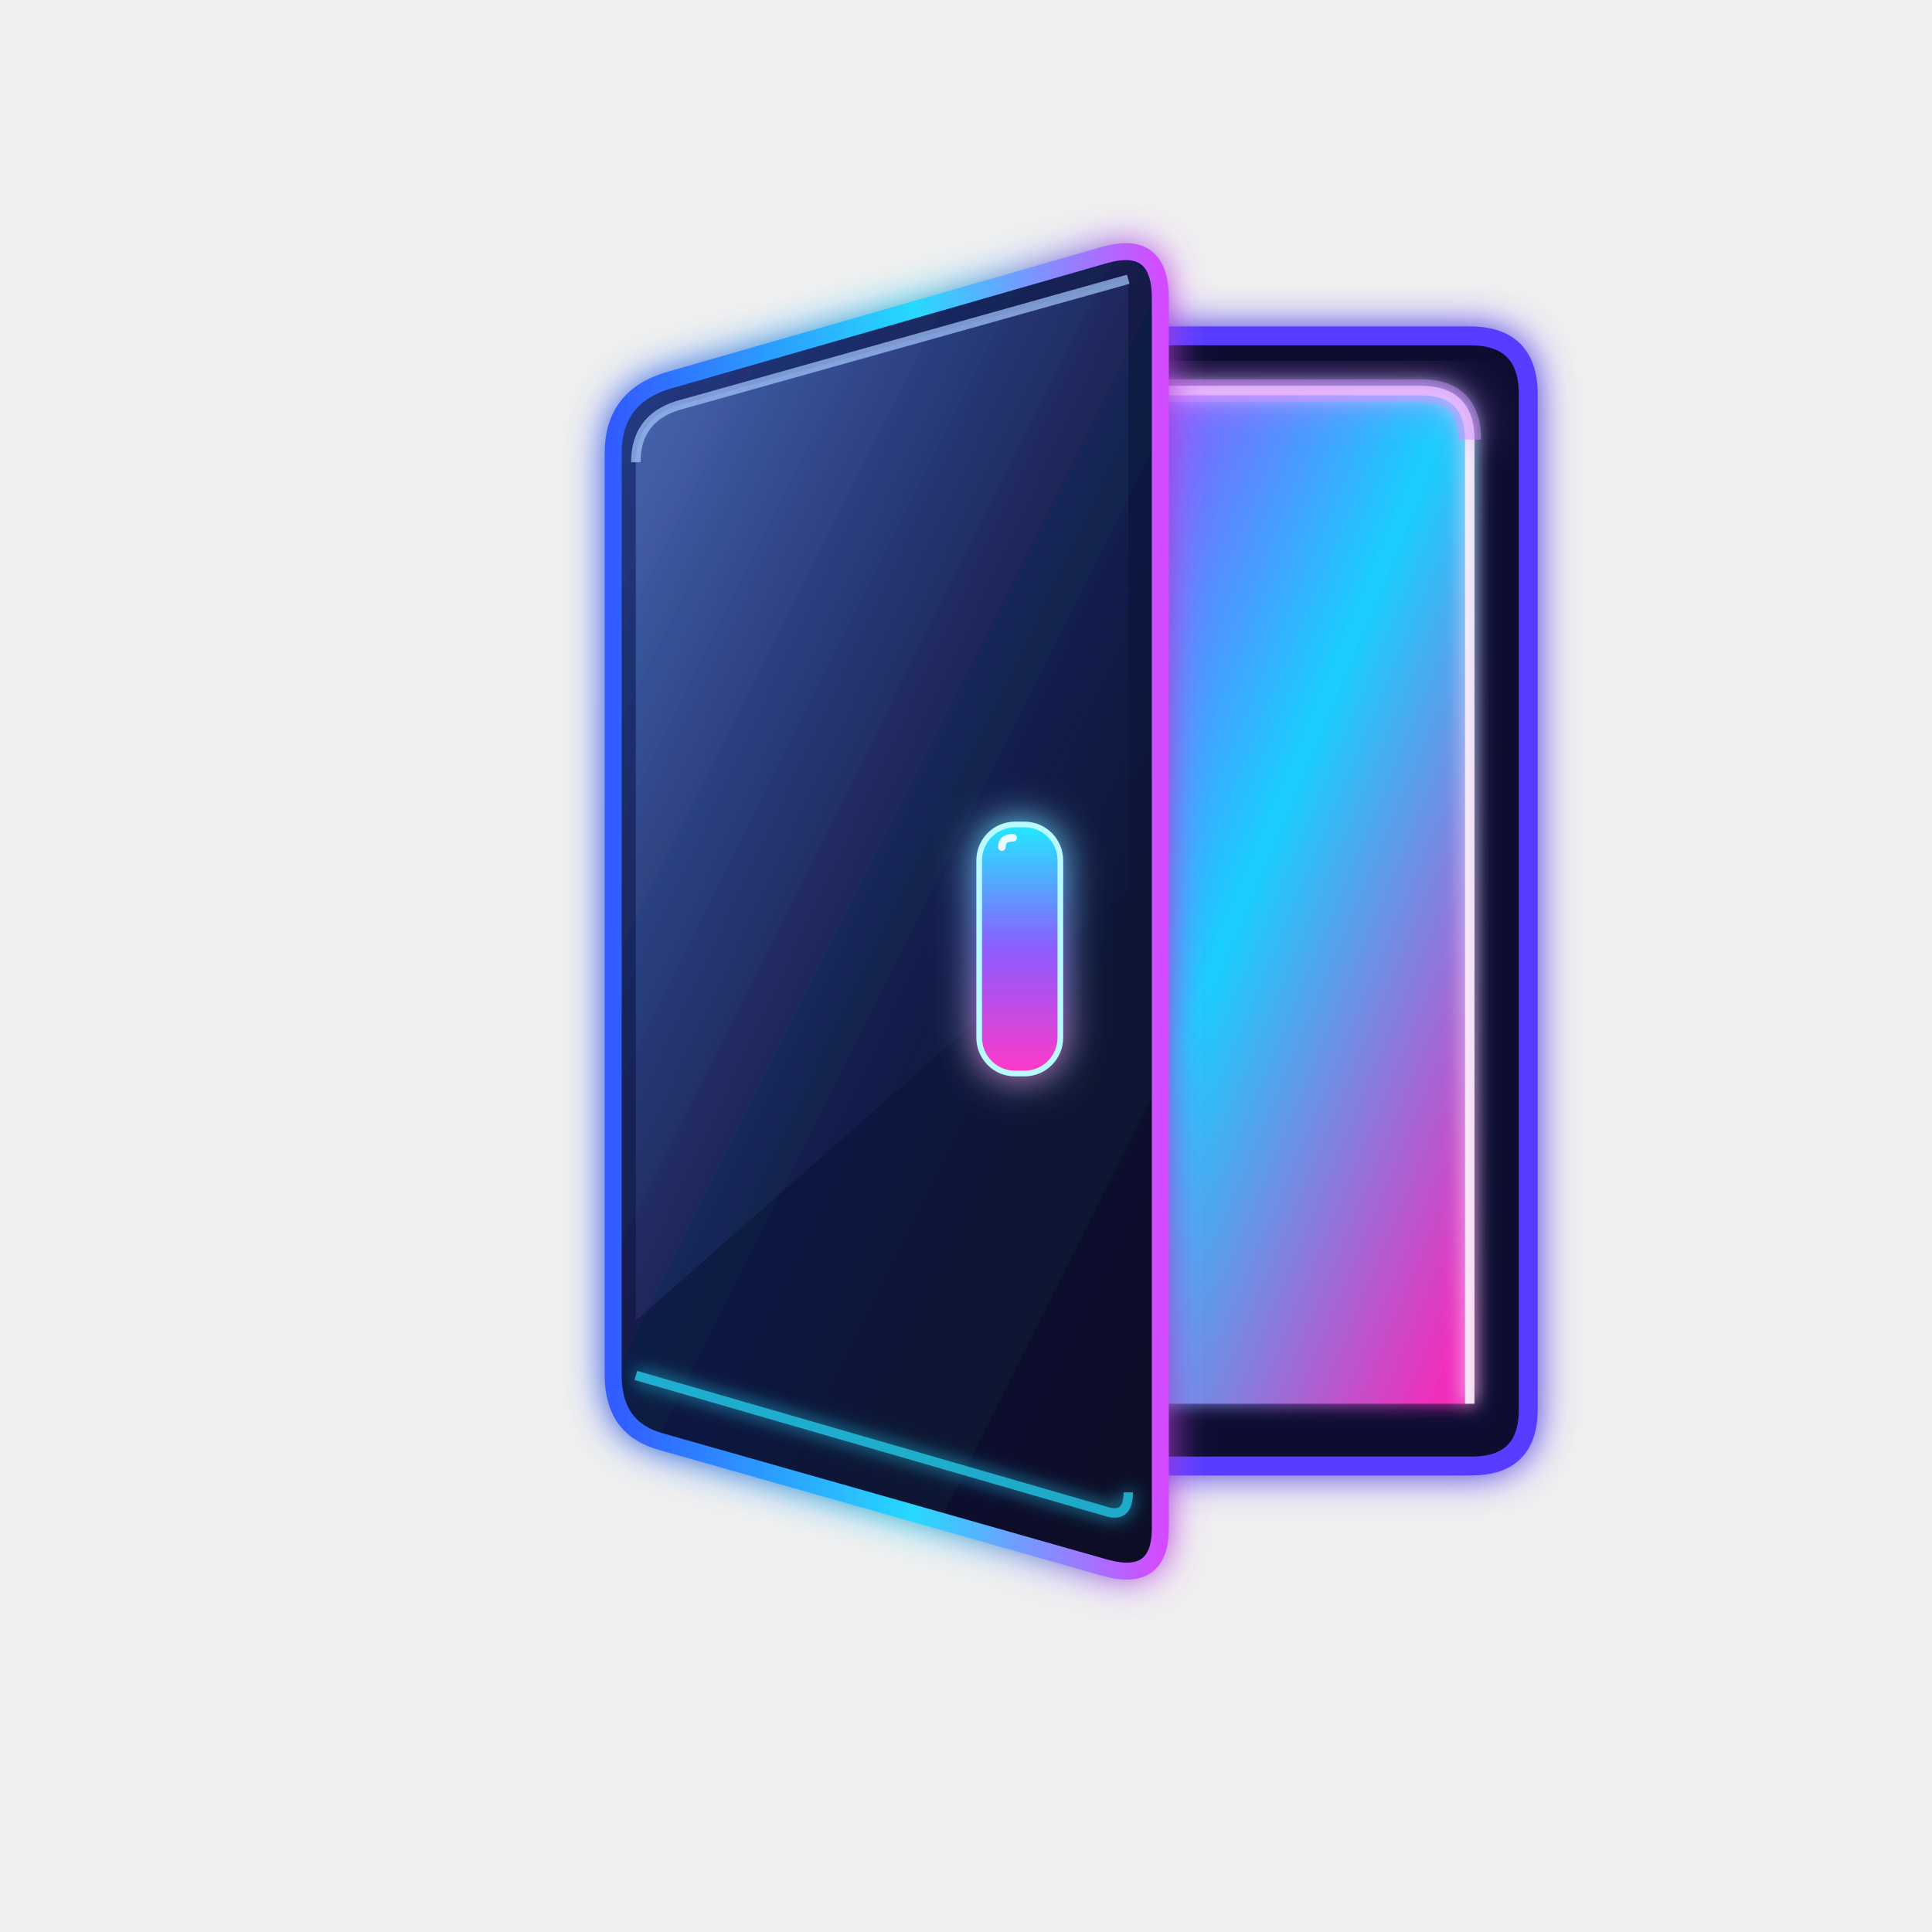
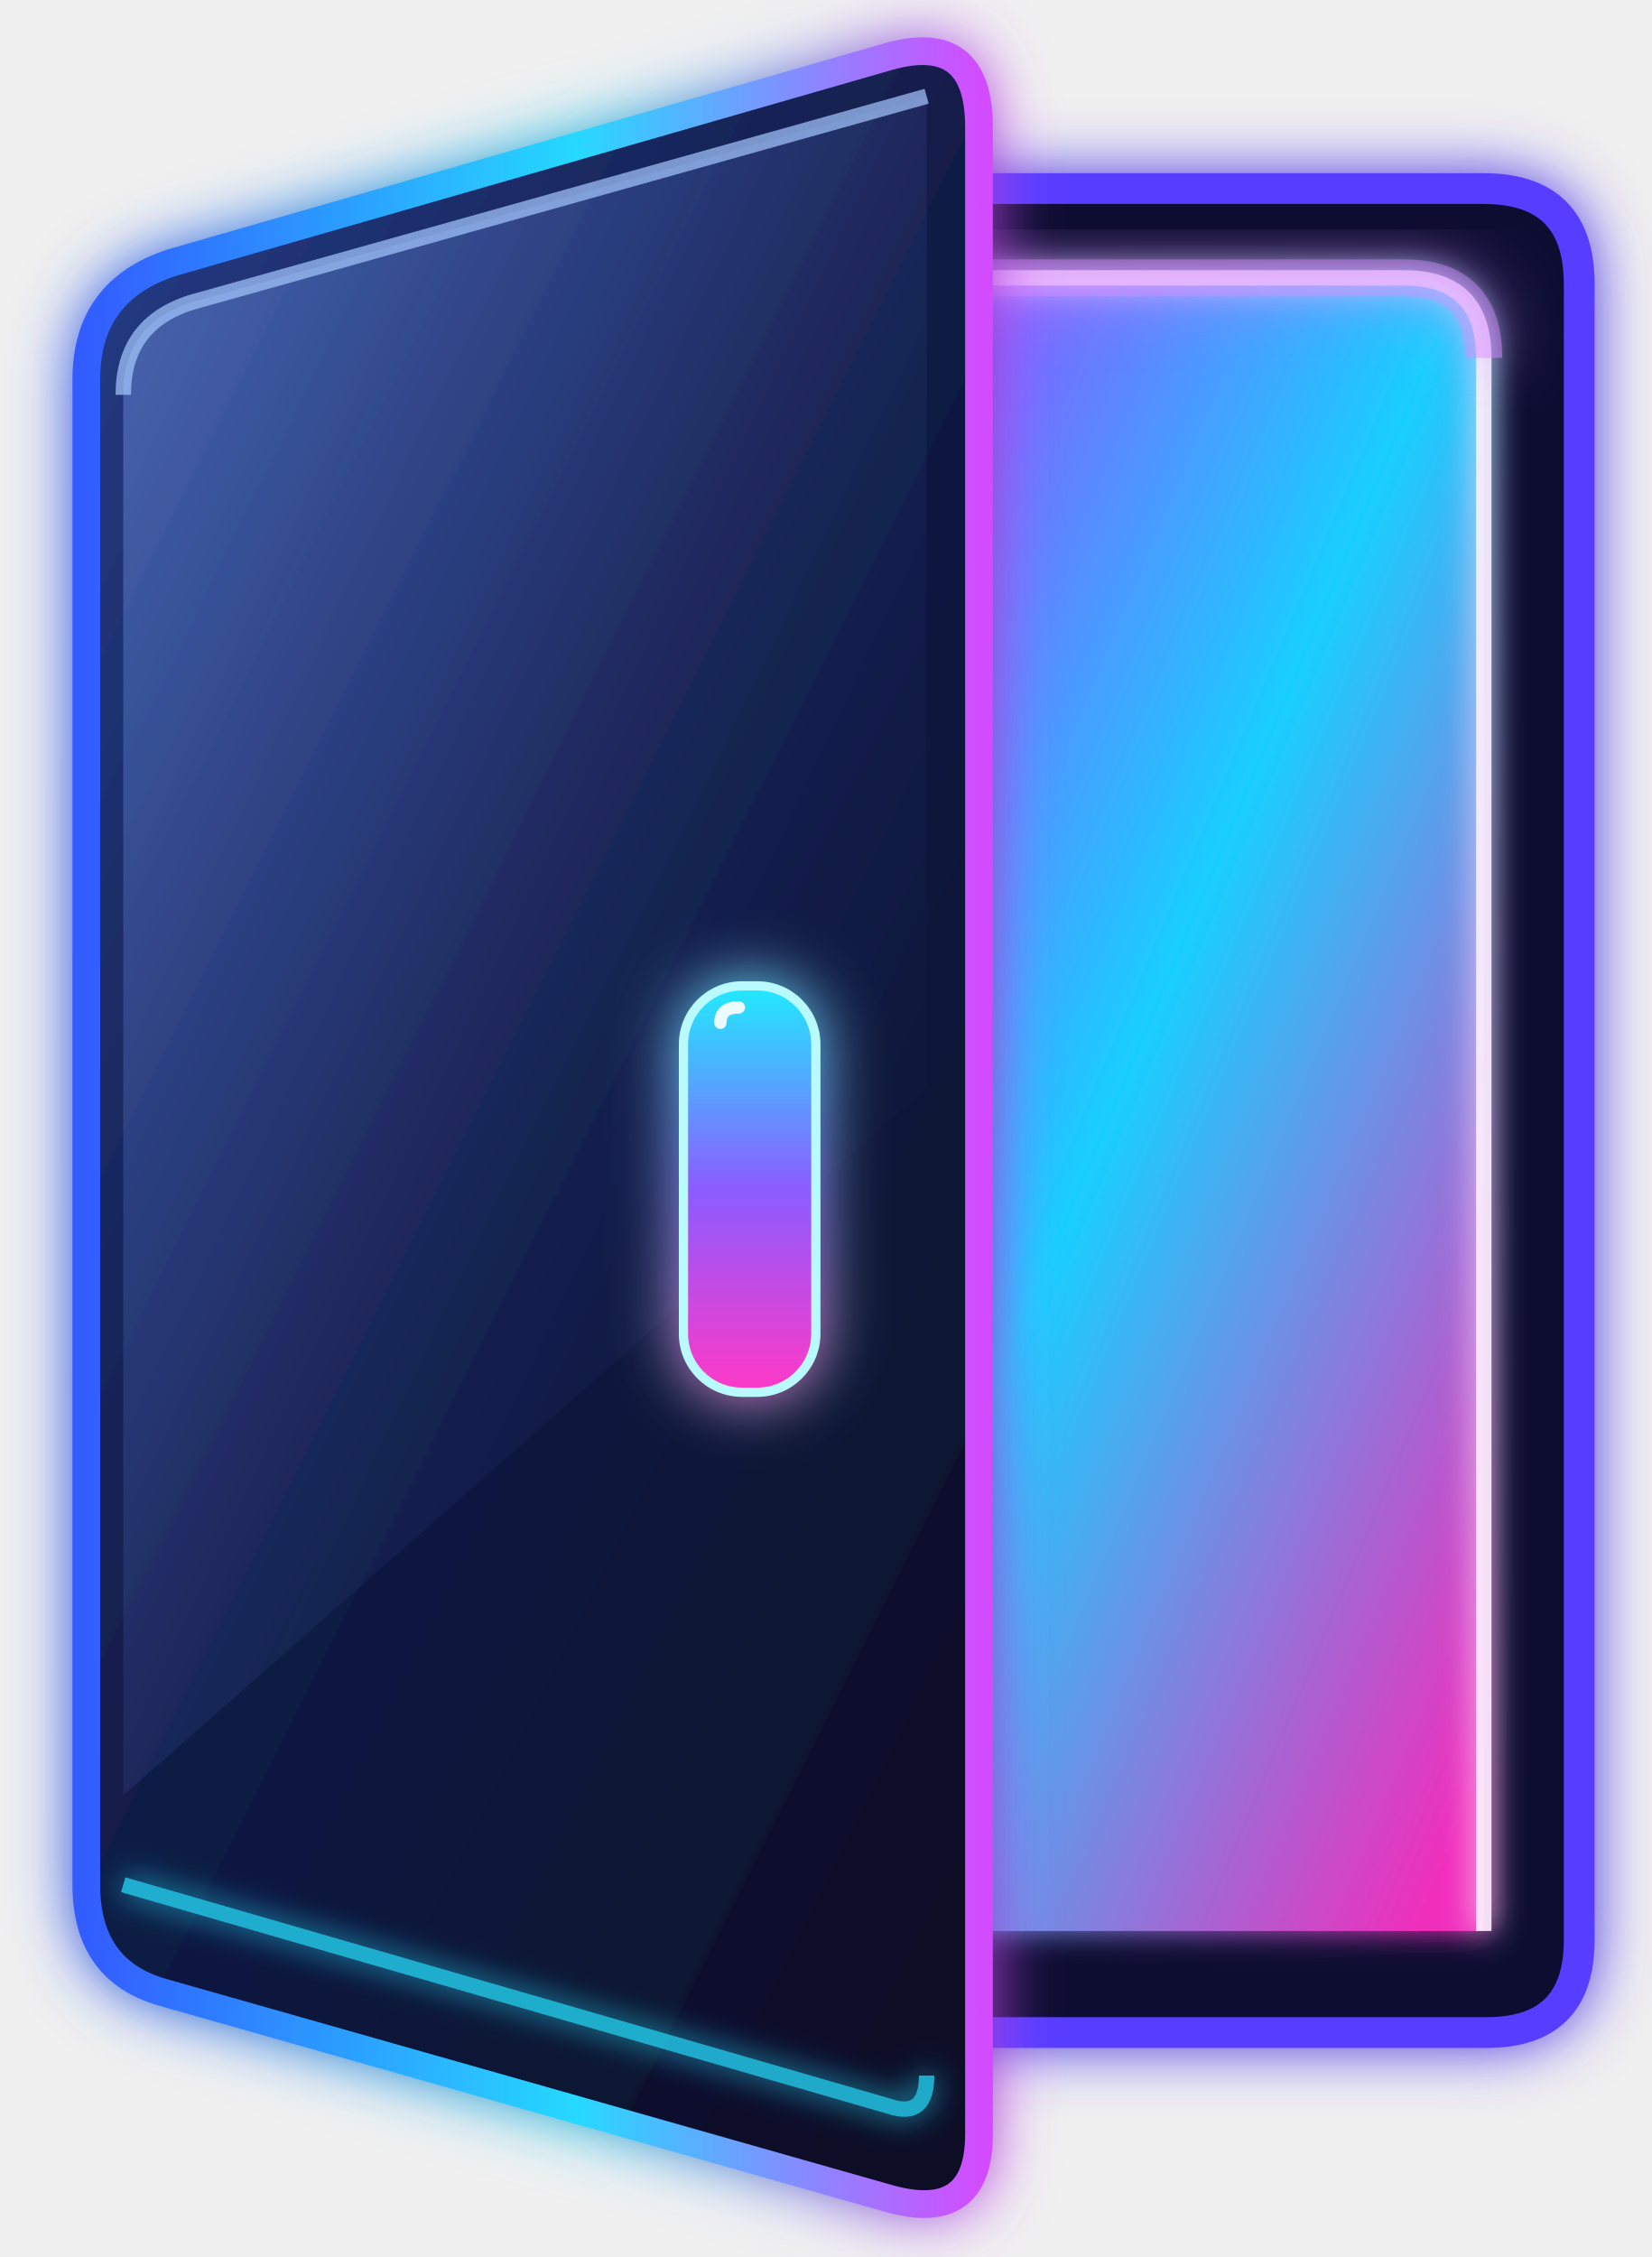
- <svg xmlns="http://www.w3.org/2000/svg" viewBox="0 0 1024 1024" width="1024" height="1024">
+ <svg xmlns="http://www.w3.org/2000/svg" viewBox="296.96 116.736 536.576 733.184" style="max-height: 500px" width="536.576" height="733.184">
  <defs>
-     <linearGradient id="doorFace" x1="0.08" y1="0.02" x2="0.88" y2="1">
-       <stop offset="0" stop-color="#253b86" />
-       <stop offset="0.48" stop-color="#111b45" />
-       <stop offset="1" stop-color="#080d25" />
+     <linearGradient y2="1" x2="0.88" y1="0.02" x1="0.08" id="doorFace">
+       <stop stop-color="#253b86" offset="0" />
+       <stop stop-color="#111b45" offset="0.48" />
+       <stop stop-color="#080d25" offset="1" />
    </linearGradient>
-     <linearGradient id="doorSheen" x1="0" y1="0" x2="1" y2="1">
-       <stop offset="0" stop-color="#8bbcff" stop-opacity=".48" />
-       <stop offset=".52" stop-color="#6b8dff" stop-opacity=".12" />
-       <stop offset="1" stop-color="#07102c" stop-opacity="0" />
+     <linearGradient y2="1" x2="1" y1="0" x1="0" id="doorSheen">
+       <stop stop-opacity=".48" stop-color="#8bbcff" offset="0" />
+       <stop stop-opacity=".12" stop-color="#6b8dff" offset=".52" />
+       <stop stop-opacity="0" stop-color="#07102c" offset="1" />
    </linearGradient>
-     <linearGradient id="edge" x1="0" y1="0" x2="1" y2="0">
-       <stop offset="0" stop-color="#315cff" />
-       <stop offset=".55" stop-color="#27d9ff" />
-       <stop offset="1" stop-color="#d34cff" />
+     <linearGradient y2="0" x2="1" y1="0" x1="0" id="edge">
+       <stop stop-color="#315cff" offset="0" />
+       <stop stop-color="#27d9ff" offset=".55" />
+       <stop stop-color="#d34cff" offset="1" />
    </linearGradient>
-     <linearGradient id="portal" x1="0" y1="0" x2="0.9" y2="1">
-       <stop offset="0" stop-color="#a23cff" />
-       <stop offset=".48" stop-color="#19cfff" />
-       <stop offset="1" stop-color="#f02ebc" />
+     <linearGradient y2="1" x2="0.9" y1="0" x1="0" id="portal">
+       <stop stop-color="#a23cff" offset="0" />
+       <stop stop-color="#19cfff" offset=".48" />
+       <stop stop-color="#f02ebc" offset="1" />
    </linearGradient>
-     <linearGradient id="handle" x1="0" y1="0" x2="0" y2="1">
-       <stop offset="0" stop-color="#21eaff" />
-       <stop offset=".5" stop-color="#8c5cff" />
-       <stop offset="1" stop-color="#ff39c7" />
+     <linearGradient y2="1" x2="0" y1="0" x1="0" id="handle">
+       <stop stop-color="#21eaff" offset="0" />
+       <stop stop-color="#8c5cff" offset=".5" />
+       <stop stop-color="#ff39c7" offset="1" />
    </linearGradient>
-     <radialGradient id="floorGlow" cx="50%" cy="50%" r="50%">
-       <stop offset="0" stop-color="#e84bff" stop-opacity=".55" />
-       <stop offset=".48" stop-color="#765cff" stop-opacity=".28" />
-       <stop offset="1" stop-color="#22d9ff" stop-opacity="0" />
+     <radialGradient r="50%" cy="50%" cx="50%" id="floorGlow">
+       <stop stop-opacity=".55" stop-color="#e84bff" offset="0" />
+       <stop stop-opacity=".28" stop-color="#765cff" offset=".48" />
+       <stop stop-opacity="0" stop-color="#22d9ff" offset="1" />
    </radialGradient>
-     <filter id="blurGlow" x="-70%" y="-70%" width="240%" height="240%">
+     <filter height="240%" width="240%" y="-70%" x="-70%" id="blurGlow">
      <feGaussianBlur stdDeviation="28" />
    </filter>
-     <filter id="softGlow" x="-60%" y="-60%" width="220%" height="220%">
-       <feGaussianBlur stdDeviation="10" result="b" />
+     <filter height="220%" width="220%" y="-60%" x="-60%" id="softGlow">
+       <feGaussianBlur result="b" stdDeviation="10" />
      <feMerge>
        <feMergeNode in="b" />
        <feMergeNode in="SourceGraphic" />
      </feMerge>
    </filter>
-     <filter id="smallGlow" x="-80%" y="-80%" width="260%" height="260%">
-       <feGaussianBlur stdDeviation="5" result="b" />
+     <filter height="260%" width="260%" y="-80%" x="-80%" id="smallGlow">
+       <feGaussianBlur result="b" stdDeviation="5" />
      <feMerge>
        <feMergeNode in="b" />
        <feMergeNode in="SourceGraphic" />
      </feMerge>
    </filter>
  </defs>
-   <path d="M548 205 Q548 178 576 178 L779 178 Q810 178 810 209 L810 747 Q810 777 780 777 L548 777 Z" fill="#0a1030" stroke="#573cff" stroke-width="10" filter="url(#softGlow)" />
-   <path d="M576 207 L753 207 Q779 207 779 233 L779 744 L576 744 Z" fill="url(#portal)" filter="url(#smallGlow)" />
-   <path d="M576 207 L753 207 Q779 207 779 233 L779 744" fill="none" stroke="#fff0ff" stroke-width="5" opacity=".92" filter="url(#smallGlow)" />
-   <path d="M576 207 L753 207 Q779 207 779 233" fill="none" stroke="#d78bff" stroke-width="12" opacity=".55" filter="url(#softGlow)" />
-   <path d="M779 233 L779 744" stroke="#23dcff" stroke-width="8" opacity=".65" filter="url(#softGlow)" />
-   <path d="M325 240 Q325 211 353 202 L586 135 Q615 127 615 158 L615 810 Q615 839 586 831 L350 764 Q325 757 325 729 Z" fill="url(#doorFace)" stroke="url(#edge)" stroke-width="9" stroke-linejoin="round" filter="url(#softGlow)" />
-   <path d="M337 245 Q337 222 359 215 L598 148 L598 470 L337 700 Z" fill="url(#doorSheen)" opacity=".8" />
-   <path d="M337 245 Q337 222 359 215 L598 148" fill="none" stroke="#a5c8ff" stroke-width="5" opacity=".7" />
-   <path d="M337 729 L586 801 Q598 805 598 791" fill="none" stroke="#26dfff" stroke-width="5" opacity=".75" filter="url(#smallGlow)" />
-   <path d="M615 158 L615 810" stroke="#f4baff" stroke-width="4" opacity=".9" filter="url(#smallGlow)" />
-   <rect x="519" y="437" width="43" height="132" rx="19" fill="url(#handle)" stroke="#b9faff" stroke-width="3" filter="url(#softGlow)" />
-   <path d="M531 449 Q531 444 537 444" stroke="#fff" stroke-width="4" stroke-linecap="round" opacity=".9" />
+   <path filter="url(#softGlow)" stroke-width="10" stroke="#573cff" fill="#0a1030" d="M548 205 Q548 178 576 178 L779 178 Q810 178 810 209 L810 747 Q810 777 780 777 L548 777 Z" />
+   <path filter="url(#smallGlow)" fill="url(#portal)" d="M576 207 L753 207 Q779 207 779 233 L779 744 L576 744 Z" />
+   <path filter="url(#smallGlow)" opacity=".92" stroke-width="5" stroke="#fff0ff" fill="none" d="M576 207 L753 207 Q779 207 779 233 L779 744" />
+   <path filter="url(#softGlow)" opacity=".55" stroke-width="12" stroke="#d78bff" fill="none" d="M576 207 L753 207 Q779 207 779 233" />
+   <path filter="url(#softGlow)" opacity=".65" stroke-width="8" stroke="#23dcff" d="M779 233 L779 744" />
+   <path filter="url(#softGlow)" stroke-linejoin="round" stroke-width="9" stroke="url(#edge)" fill="url(#doorFace)" d="M325 240 Q325 211 353 202 L586 135 Q615 127 615 158 L615 810 Q615 839 586 831 L350 764 Q325 757 325 729 Z" />
+   <path opacity=".8" fill="url(#doorSheen)" d="M337 245 Q337 222 359 215 L598 148 L598 470 L337 700 Z" />
+   <path opacity=".7" stroke-width="5" stroke="#a5c8ff" fill="none" d="M337 245 Q337 222 359 215 L598 148" />
+   <path filter="url(#smallGlow)" opacity=".75" stroke-width="5" stroke="#26dfff" fill="none" d="M337 729 L586 801 Q598 805 598 791" />
+   <path filter="url(#smallGlow)" opacity=".9" stroke-width="4" stroke="#f4baff" d="M615 158 L615 810" />
+   <rect filter="url(#softGlow)" stroke-width="3" stroke="#b9faff" fill="url(#handle)" rx="19" height="132" width="43" y="437" x="519" />
+   <path opacity=".9" stroke-linecap="round" stroke-width="4" stroke="#fff" d="M531 449 Q531 444 537 444" />
</svg>
